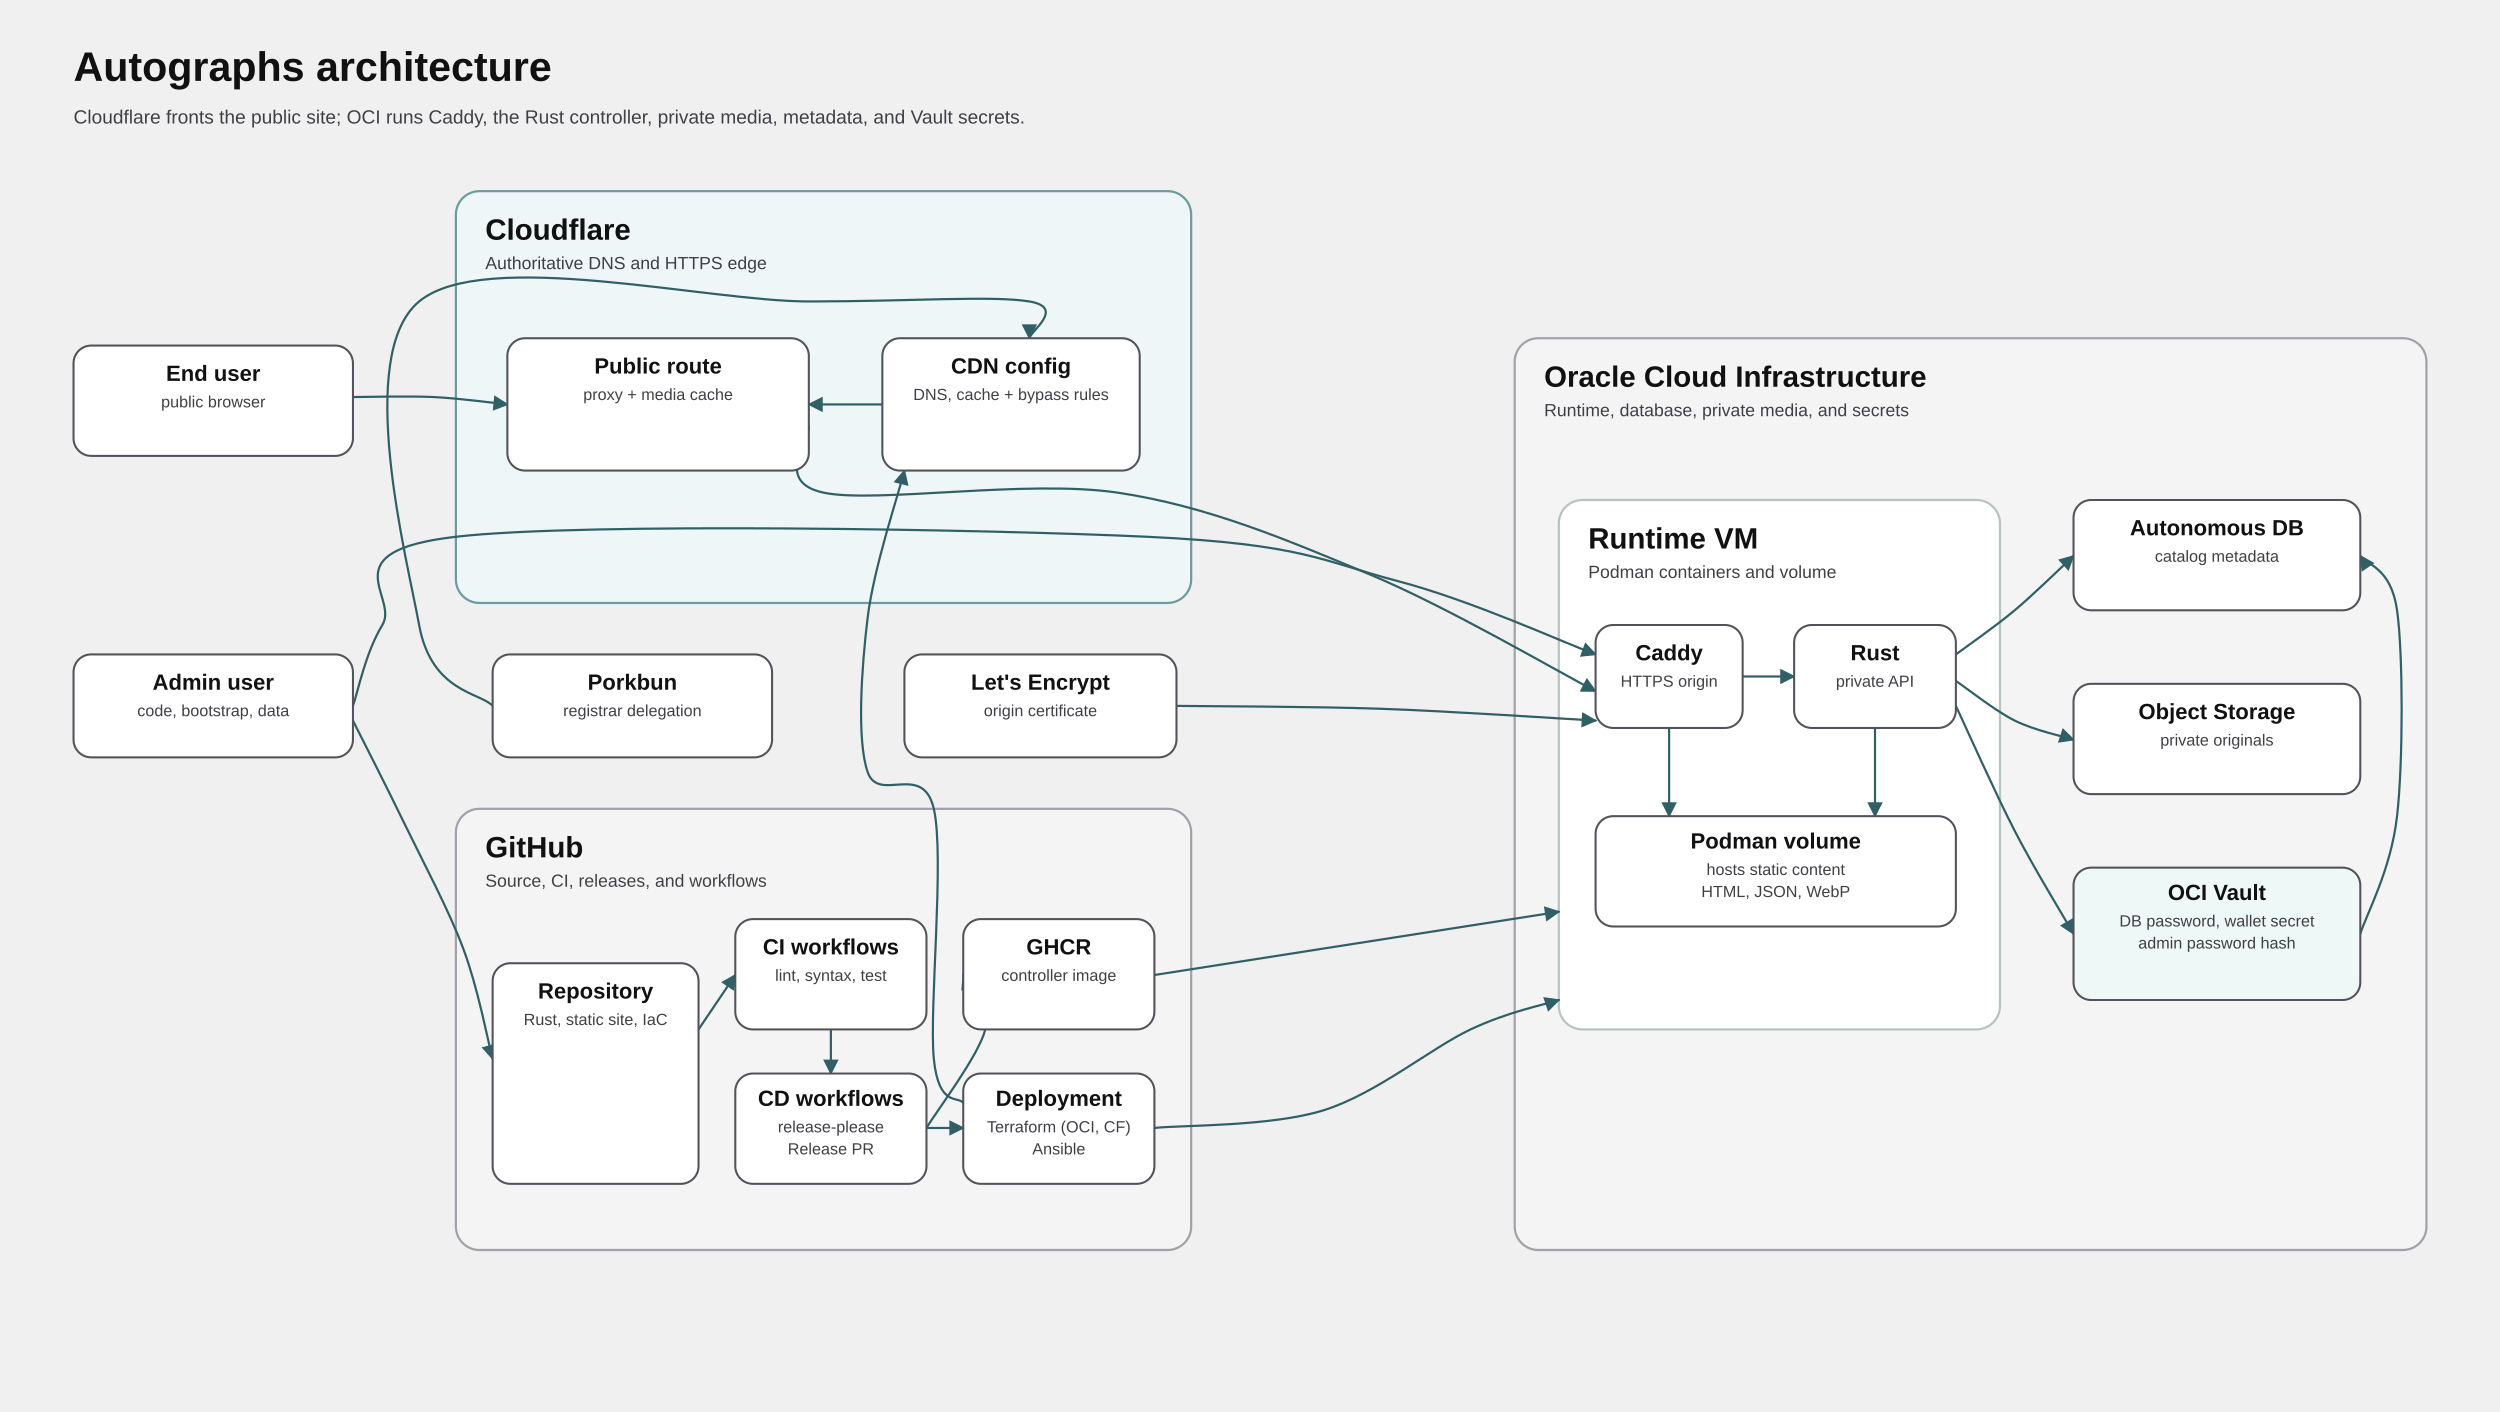
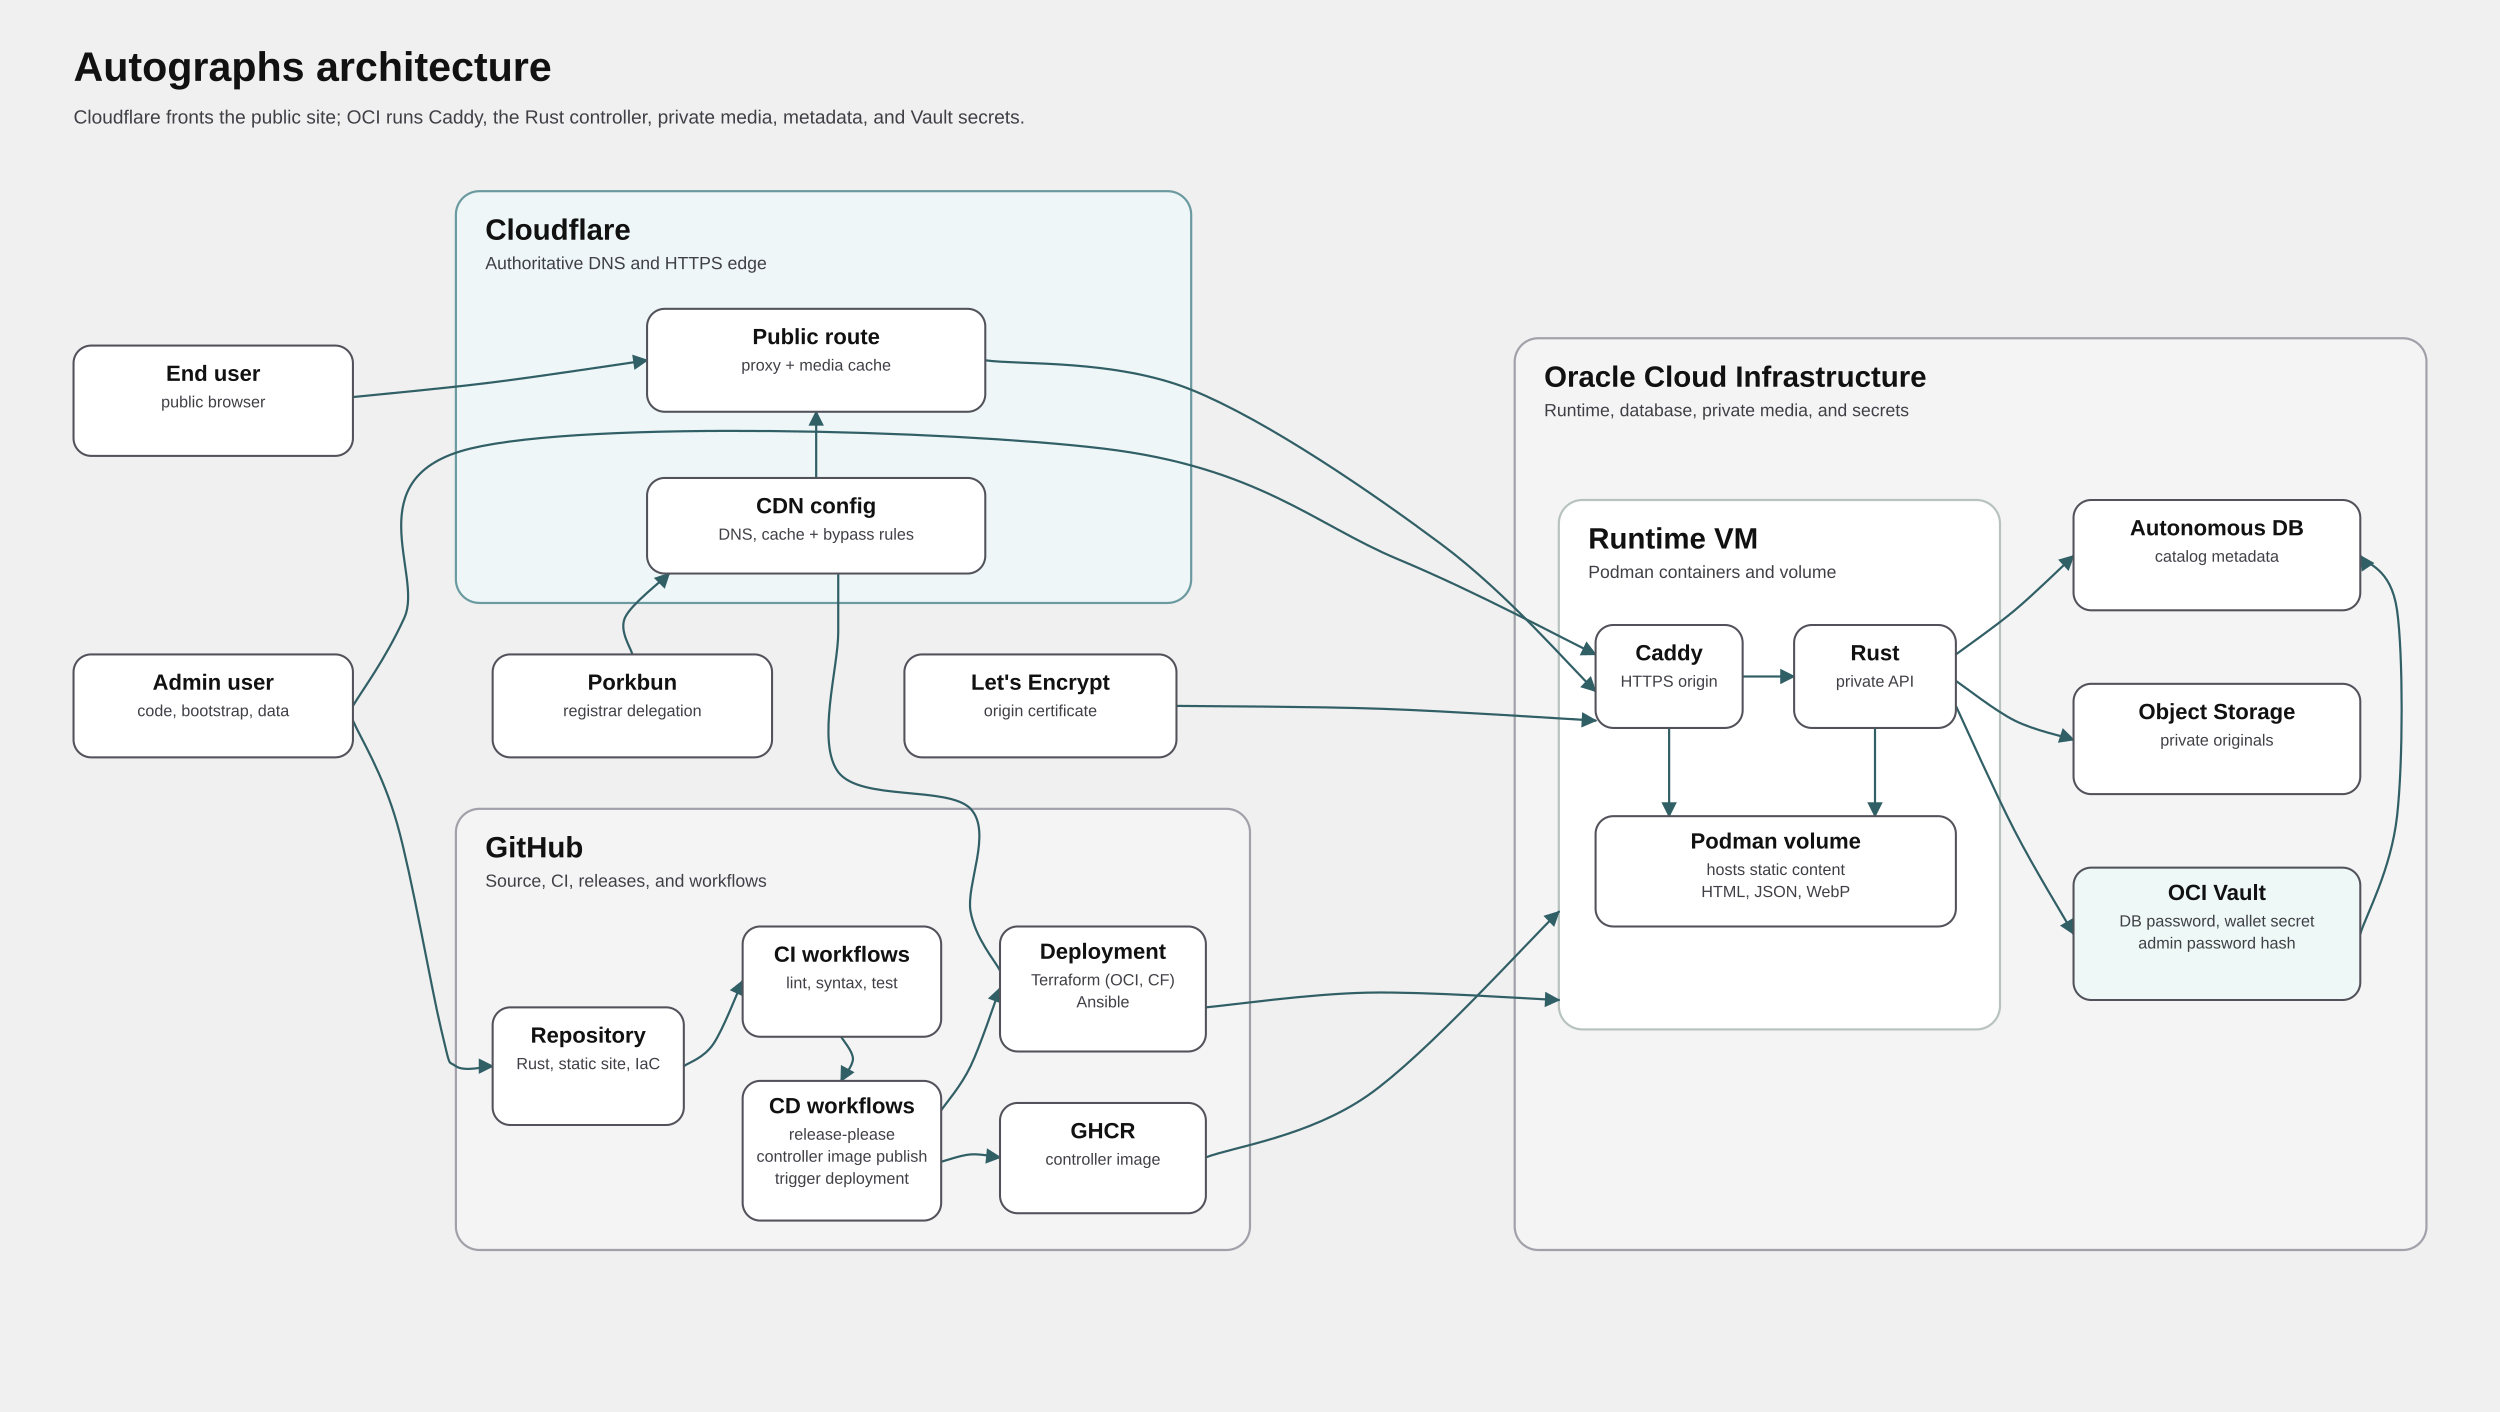
<svg xmlns="http://www.w3.org/2000/svg" viewBox="0 0 1700 960" role="img" aria-labelledby="title desc">
  <defs>
    <marker id="arrow" viewBox="0 0 10 10" refX="9" refY="5" markerWidth="7" markerHeight="7" orient="auto-start-reverse">
      <path d="M 0 0 L 10 5 L 0 10 z" fill="#315f66" />
    </marker>
    <style>
  .page-title { fill:#111; font:700 28px Arial,Helvetica,sans-serif; }
  .subtitle { fill:#3f3f46; font:13px Arial,Helvetica,sans-serif; }
  .zone { fill:#f4f4f5; stroke:#a1a1aa; stroke-width:1.5; }
  .edge-zone { fill:#eef6f7; stroke:#6b9aa0; }
  .panel { fill:#fff; stroke:#b8c3bf; stroke-width:1.5; }
  .box { fill:#fff; stroke:#52525b; stroke-width:1.4; }
  .accent { fill:#eef8f6; }
  .flow { fill:none; stroke:#315f66; stroke-width:1.5; stroke-linecap:round; stroke-linejoin:round; marker-end:url(#arrow); }
  .zone-title { fill:#111; font:700 20px Arial,Helvetica,sans-serif; }
  .zone-small { fill:#3f3f46; font:12px Arial,Helvetica,sans-serif; }
  .box-title { fill:#111; font:700 15px Arial,Helvetica,sans-serif; }
  .box-small { fill:#3f3f46; font:11px Arial,Helvetica,sans-serif; }
  .flow-label { fill:#315f66; font:600 11px Arial,Helvetica,sans-serif; paint-order:stroke; stroke:#fff; stroke-width:4px; stroke-linejoin:round; }
</style>
  </defs>
  <text x="50" y="55" class="page-title">Autographs architecture</text>
  <text x="50" y="84" class="subtitle">Cloudflare fronts the public site; OCI runs Caddy, the Rust controller, private media, metadata, and Vault secrets.</text>
  <rect x="310" y="130" width="500" height="280" rx="16" class="zone edge-zone" />
  <text x="330" y="163" class="zone-title">Cloudflare</text>
  <text x="330" y="183" class="zone-small">Authoritative DNS and HTTPS edge</text>
-   <rect x="310" y="550" width="500" height="300" rx="16" class="zone" />
+   <rect x="310" y="550" width="540" height="300" rx="16" class="zone" />
  <text x="330" y="583" class="zone-title">GitHub</text>
  <text x="330" y="603" class="zone-small">Source, CI, releases, and workflows</text>
  <rect x="1030" y="230" width="620" height="620" rx="16" class="zone" />
  <text x="1050" y="263" class="zone-title">Oracle Cloud Infrastructure</text>
  <text x="1050" y="283" class="zone-small">Runtime, database, private media, and secrets</text>
  <rect x="1060" y="340" width="300" height="360" rx="16" class="panel" />
  <text x="1080" y="373" class="zone-title">Runtime VM</text>
  <text x="1080" y="393" class="zone-small">Podman containers and volume</text>
-   <path d="M 240 270 C 249.167 270 277.5 269.167 295 270 C 312.5 270.833 336.667 274.167 345 275" class="flow" />
-   <path d="M 335 480 C 326.667 470.833 293.333 470.833 285 425 C 276.667 379.167 240.833 241.667 285 205 C 329.167 168.333 480.833 205 550 205 C 619.167 205 675 200.833 700 205 C 725 209.167 700 225.833 700 230" class="flow" />
-   <path d="M 600 275 C 591.667 275 558.333 275 550 275" class="flow" />
-   <path d="M 550 290 C 551.667 297.5 525 327.5 560 335 C 595 342.5 698.333 325.833 760 335 C 821.667 344.167 875.833 367.5 930 390 C 984.167 412.5 1059.17 456.667 1085 470" class="flow" />
-   <path d="M 240 480 C 243.333 470.833 248.333 444.167 260 425 C 271.667 405.833 223.333 375 310 365 C 396.667 355 673.333 360 780 365 C 886.667 370 899.167 381.667 950 395 C 1000.83 408.333 1062.5 436.667 1085 445" class="flow" />
-   <path d="M 240 490 C 245.833 501.667 262.5 534.167 275 560 C 287.5 585.833 305 618.333 315 645 C 325 671.667 331.667 707.5 335 720" class="flow" />
-   <path d="M 475 700 C 479.167 693.833 495.833 669.167 500 663" class="flow" />
-   <path d="M 565 700 C 565 705 565 725 565 730" class="flow" />
-   <path d="M 630 767 C 636.667 755.833 665.833 717.333 670 700 C 674.167 682.667 657.5 669.167 655 663" class="flow" />
-   <path d="M 630 767 C 634.167 767 650.833 767 655 767" class="flow" />
-   <path d="M 785 767 C 804.167 765 864.167 766.167 900 755 C 935.833 743.833 973.333 712.5 1000 700 C 1026.67 687.5 1050 683.333 1060 680" class="flow" />
-   <path d="M 655 750 C 651.667 745 638.333 753.333 635 720 C 631.667 686.667 642.5 582.5 635 550 C 627.5 517.5 597.5 546.667 590 525 C 582.5 503.333 585.833 454.167 590 420 C 594.167 385.833 610.833 336.667 615 320" class="flow" />
-   <path d="M 785 663 C 804.167 660 854.167 652.167 900 645 C 945.833 637.833 1033.33 624.167 1060 620" class="flow" />
+   <path d="M 240 270 C 255.833 268.333 301.667 264.167 335 260 C 368.333 255.833 422.5 247.5 440 245" class="flow" />
+   <path d="M 430 445 C 429.167 440.833 420.833 429.167 425 420 C 429.167 410.833 450 395 455 390" class="flow" />
+   <path d="M 555 325 C 555 317.5 555 287.5 555 280" class="flow" />
+   <path d="M 670 245 C 693.333 248.333 758.333 244.167 810 265 C 861.667 285.833 934.167 335.833 980 370 C 1025.83 404.167 1067.5 453.333 1085 470" class="flow" />
+   <path d="M 240 480 C 245.833 470 261.667 449.167 275 420 C 288.333 390.833 240.833 324.167 320 305 C 399.167 285.833 645 292.5 750 305 C 855 317.5 894.167 356.667 950 380 C 1005.83 403.333 1062.5 434.167 1085 445" class="flow" />
+   <path d="M 240 490 C 245 501.667 260 525 270 560 C 280 595 293.333 672.5 300 700 C 306.667 727.5 304.167 720.833 310 725 C 315.833 729.167 330.833 725 335 725" class="flow" />
+   <path d="M 465 725 C 468.333 722.5 478.333 719.667 485 710 C 491.667 700.333 501.667 674.167 505 667" class="flow" />
+   <path d="M 572 705 C 573.333 707.5 580 715 580 720 C 580 725 573.333 732.5 572 735" class="flow" />
+   <path d="M 640 790 C 643.333 789.167 653.333 785.5 660 785 C 666.667 784.5 676.667 786.667 680 787" class="flow" />
+   <path d="M 640 755 C 643.333 750 653.333 738.833 660 725 C 666.667 711.167 676.667 680.833 680 672" class="flow" />
+   <path d="M 820 685 C 838.333 683.333 890 675.833 930 675 C 970 674.167 1038.33 679.167 1060 680" class="flow" />
+   <path d="M 680 660 C 676.667 653.333 663.333 638.333 660 620 C 656.667 601.667 675 565.833 660 550 C 645 534.167 585 545 570 525 C 555 505 570 454.167 570 430 C 570 405.833 570 388.333 570 380" class="flow" />
+   <path d="M 820 787 C 838.333 780 890 772.833 930 745 C 970 717.167 1038.33 640.833 1060 620" class="flow" />
  <path d="M 800 480 C 823.333 480.333 892.5 480.333 940 482 C 987.5 483.667 1060.83 488.667 1085 490" class="flow" />
  <path d="M 1185 460 C 1190.83 460 1214.17 460 1220 460" class="flow" />
  <path d="M 1135 495 C 1135 505 1135 545 1135 555" class="flow" />
  <path d="M 1275 495 C 1275 505 1275 545 1275 555" class="flow" />
  <path d="M 1330 445 C 1336.67 440 1356.67 426.167 1370 415 C 1383.33 403.833 1403.33 384.167 1410 378" class="flow" />
  <path d="M 1330 463 C 1336.67 467.5 1356.67 483.333 1370 490 C 1383.33 496.667 1403.33 500.833 1410 503" class="flow" />
  <path d="M 1330 480 C 1336.67 494.167 1356.67 539.167 1370 565 C 1383.33 590.833 1403.33 623.333 1410 635" class="flow" />
  <path d="M 1605 635 C 1609.17 621.667 1625.83 591.667 1630 555 C 1634.17 518.333 1634.17 444.5 1630 415 C 1625.83 385.5 1609.17 384.167 1605 378" class="flow" />
-   <rect x="345" y="230" width="205" height="90" rx="12" class="box" />
-   <text x="447.5" y="254" text-anchor="middle" class="box-title">Public route</text>
-   <text x="447.5" y="272" text-anchor="middle" class="box-small">proxy + media cache</text>
-   <rect x="600" y="230" width="175" height="90" rx="12" class="box" />
-   <text x="687.5" y="254" text-anchor="middle" class="box-title">CDN config</text>
-   <text x="687.5" y="272" text-anchor="middle" class="box-small">DNS, cache + bypass rules</text>
-   <rect x="335" y="655" width="140" height="150" rx="12" class="box" />
-   <text x="405.0" y="679" text-anchor="middle" class="box-title">Repository</text>
-   <text x="405.0" y="697" text-anchor="middle" class="box-small">Rust, static site, IaC</text>
-   <rect x="500" y="625" width="130" height="75" rx="12" class="box" />
-   <text x="565.0" y="649" text-anchor="middle" class="box-title">CI workflows</text>
-   <text x="565.0" y="667" text-anchor="middle" class="box-small">lint, syntax, test</text>
-   <rect x="500" y="730" width="130" height="75" rx="12" class="box" />
-   <text x="565.0" y="752" text-anchor="middle" class="box-title">CD workflows</text>
-   <text x="565.0" y="770" text-anchor="middle" class="box-small">release-please</text>
-   <text x="565.0" y="785" text-anchor="middle" class="box-small">Release PR</text>
-   <rect x="655" y="625" width="130" height="75" rx="12" class="box" />
-   <text x="720.0" y="649" text-anchor="middle" class="box-title">GHCR</text>
-   <text x="720.0" y="667" text-anchor="middle" class="box-small">controller image</text>
-   <rect x="655" y="730" width="130" height="75" rx="12" class="box" />
-   <text x="720.0" y="752" text-anchor="middle" class="box-title">Deployment</text>
-   <text x="720.0" y="770" text-anchor="middle" class="box-small">Terraform (OCI, CF)</text>
-   <text x="720.0" y="785" text-anchor="middle" class="box-small">Ansible</text>
+   <rect x="440" y="210" width="230" height="70" rx="12" class="box" />
+   <text x="555.0" y="234" text-anchor="middle" class="box-title">Public route</text>
+   <text x="555.0" y="252" text-anchor="middle" class="box-small">proxy + media cache</text>
+   <rect x="440" y="325" width="230" height="65" rx="12" class="box" />
+   <text x="555.0" y="349" text-anchor="middle" class="box-title">CDN config</text>
+   <text x="555.0" y="367" text-anchor="middle" class="box-small">DNS, cache + bypass rules</text>
+   <rect x="335" y="685" width="130" height="80" rx="12" class="box" />
+   <text x="400.0" y="709" text-anchor="middle" class="box-title">Repository</text>
+   <text x="400.0" y="727" text-anchor="middle" class="box-small">Rust, static site, IaC</text>
+   <rect x="505" y="630" width="135" height="75" rx="12" class="box" />
+   <text x="572.5" y="654" text-anchor="middle" class="box-title">CI workflows</text>
+   <text x="572.5" y="672" text-anchor="middle" class="box-small">lint, syntax, test</text>
+   <rect x="505" y="735" width="135" height="95" rx="12" class="box" />
+   <text x="572.5" y="757" text-anchor="middle" class="box-title">CD workflows</text>
+   <text x="572.5" y="775" text-anchor="middle" class="box-small">release-please</text>
+   <text x="572.5" y="790" text-anchor="middle" class="box-small">controller image publish</text>
+   <text x="572.5" y="805" text-anchor="middle" class="box-small">trigger deployment</text>
+   <rect x="680" y="630" width="140" height="85" rx="12" class="box" />
+   <text x="750.0" y="652" text-anchor="middle" class="box-title">Deployment</text>
+   <text x="750.0" y="670" text-anchor="middle" class="box-small">Terraform (OCI, CF)</text>
+   <text x="750.0" y="685" text-anchor="middle" class="box-small">Ansible</text>
+   <rect x="680" y="750" width="140" height="75" rx="12" class="box" />
+   <text x="750.0" y="774" text-anchor="middle" class="box-title">GHCR</text>
+   <text x="750.0" y="792" text-anchor="middle" class="box-small">controller image</text>
  <rect x="1085" y="425" width="100" height="70" rx="12" class="box" />
  <text x="1135.0" y="449" text-anchor="middle" class="box-title">Caddy</text>
  <text x="1135.0" y="467" text-anchor="middle" class="box-small">HTTPS origin</text>
  <rect x="1220" y="425" width="110" height="70" rx="12" class="box" />
  <text x="1275.0" y="449" text-anchor="middle" class="box-title">Rust</text>
  <text x="1275.0" y="467" text-anchor="middle" class="box-small">private API</text>
  <rect x="1085" y="555" width="245" height="75" rx="12" class="box" />
  <text x="1207.5" y="577" text-anchor="middle" class="box-title">Podman volume</text>
  <text x="1207.5" y="595" text-anchor="middle" class="box-small">hosts static content</text>
  <text x="1207.5" y="610" text-anchor="middle" class="box-small">HTML, JSON, WebP</text>
  <rect x="1410" y="340" width="195" height="75" rx="12" class="box" />
  <text x="1507.5" y="364" text-anchor="middle" class="box-title">Autonomous DB</text>
  <text x="1507.5" y="382" text-anchor="middle" class="box-small">catalog metadata</text>
  <rect x="1410" y="465" width="195" height="75" rx="12" class="box" />
  <text x="1507.5" y="489" text-anchor="middle" class="box-title">Object Storage</text>
  <text x="1507.5" y="507" text-anchor="middle" class="box-small">private originals</text>
  <rect x="1410" y="590" width="195" height="90" rx="12" class="box accent" />
  <text x="1507.5" y="612" text-anchor="middle" class="box-title">OCI Vault</text>
  <text x="1507.5" y="630" text-anchor="middle" class="box-small">DB password, wallet secret</text>
  <text x="1507.5" y="645" text-anchor="middle" class="box-small">admin password hash</text>
  <rect x="50" y="235" width="190" height="75" rx="12" class="box external" />
  <text x="145.0" y="259" text-anchor="middle" class="box-title">End user</text>
  <text x="145.0" y="277" text-anchor="middle" class="box-small">public browser</text>
  <rect x="335" y="445" width="190" height="70" rx="12" class="box external" />
  <text x="430.0" y="469" text-anchor="middle" class="box-title">Porkbun</text>
  <text x="430.0" y="487" text-anchor="middle" class="box-small">registrar delegation</text>
  <rect x="50" y="445" width="190" height="70" rx="12" class="box external" />
  <text x="145.0" y="469" text-anchor="middle" class="box-title">Admin user</text>
  <text x="145.0" y="487" text-anchor="middle" class="box-small">code, bootstrap, data</text>
  <rect x="615" y="445" width="185" height="70" rx="12" class="box external" />
  <text x="707.5" y="469" text-anchor="middle" class="box-title">Let's Encrypt</text>
  <text x="707.5" y="487" text-anchor="middle" class="box-small">origin certificate</text>
</svg>
